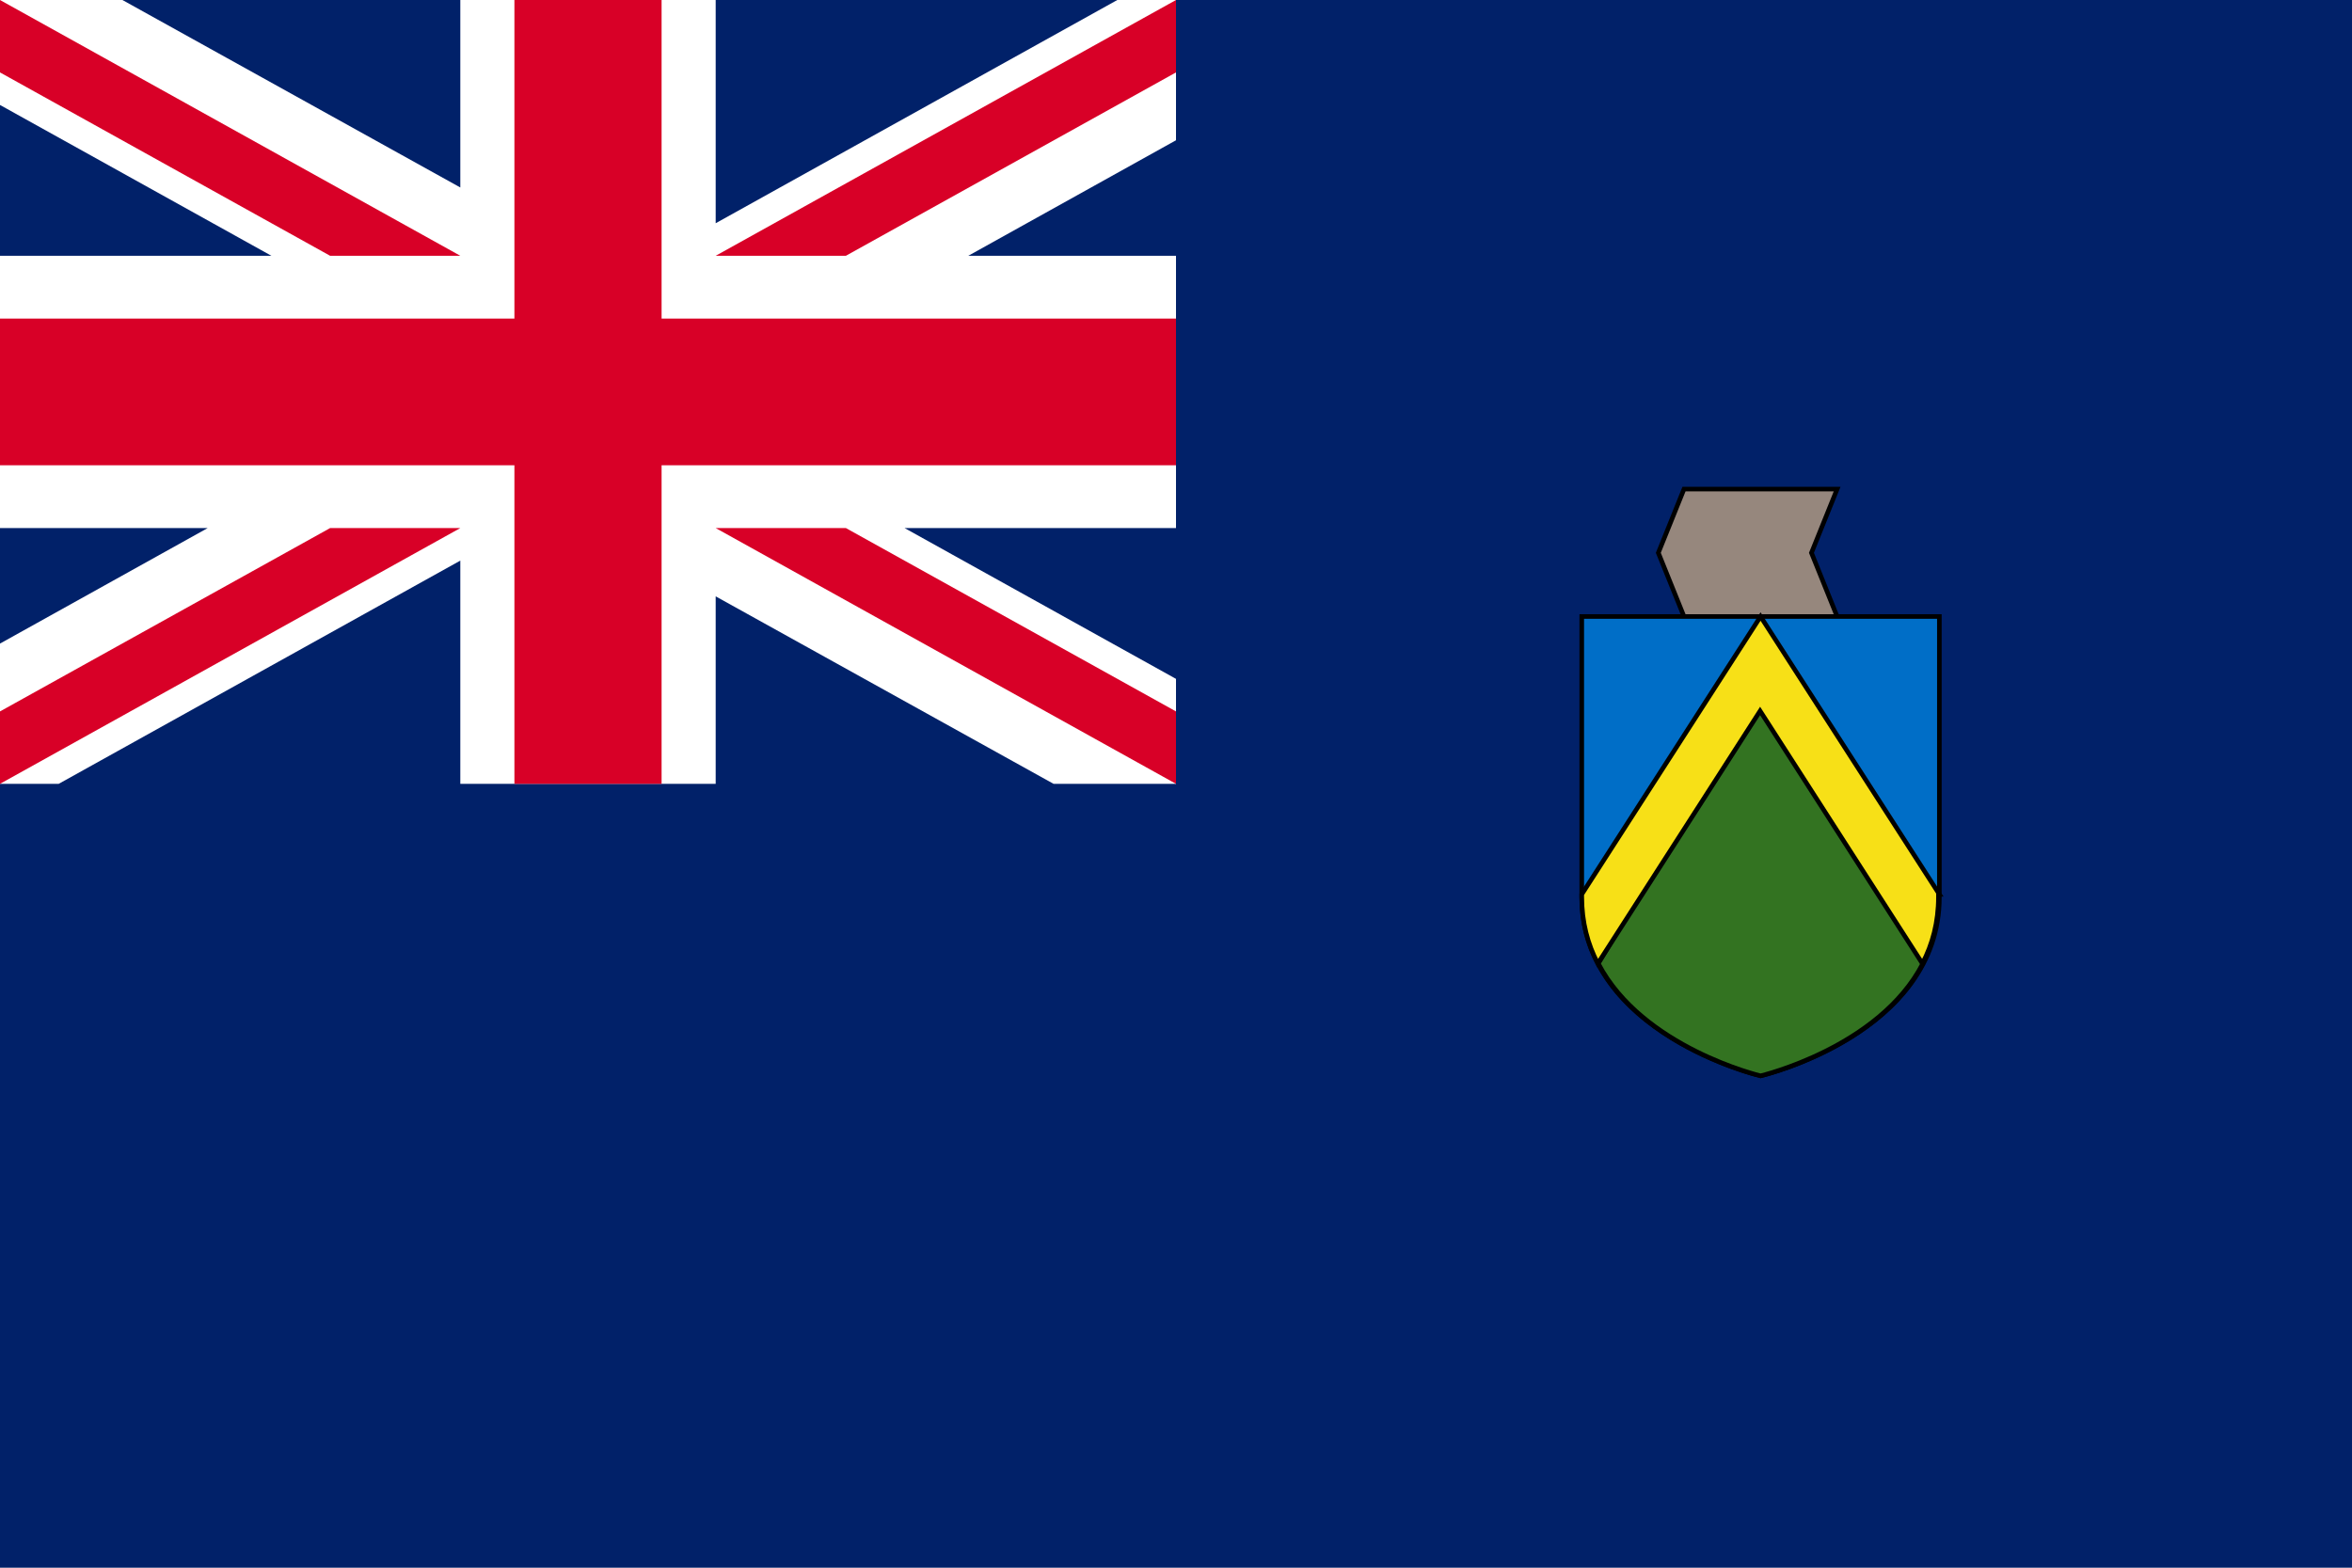
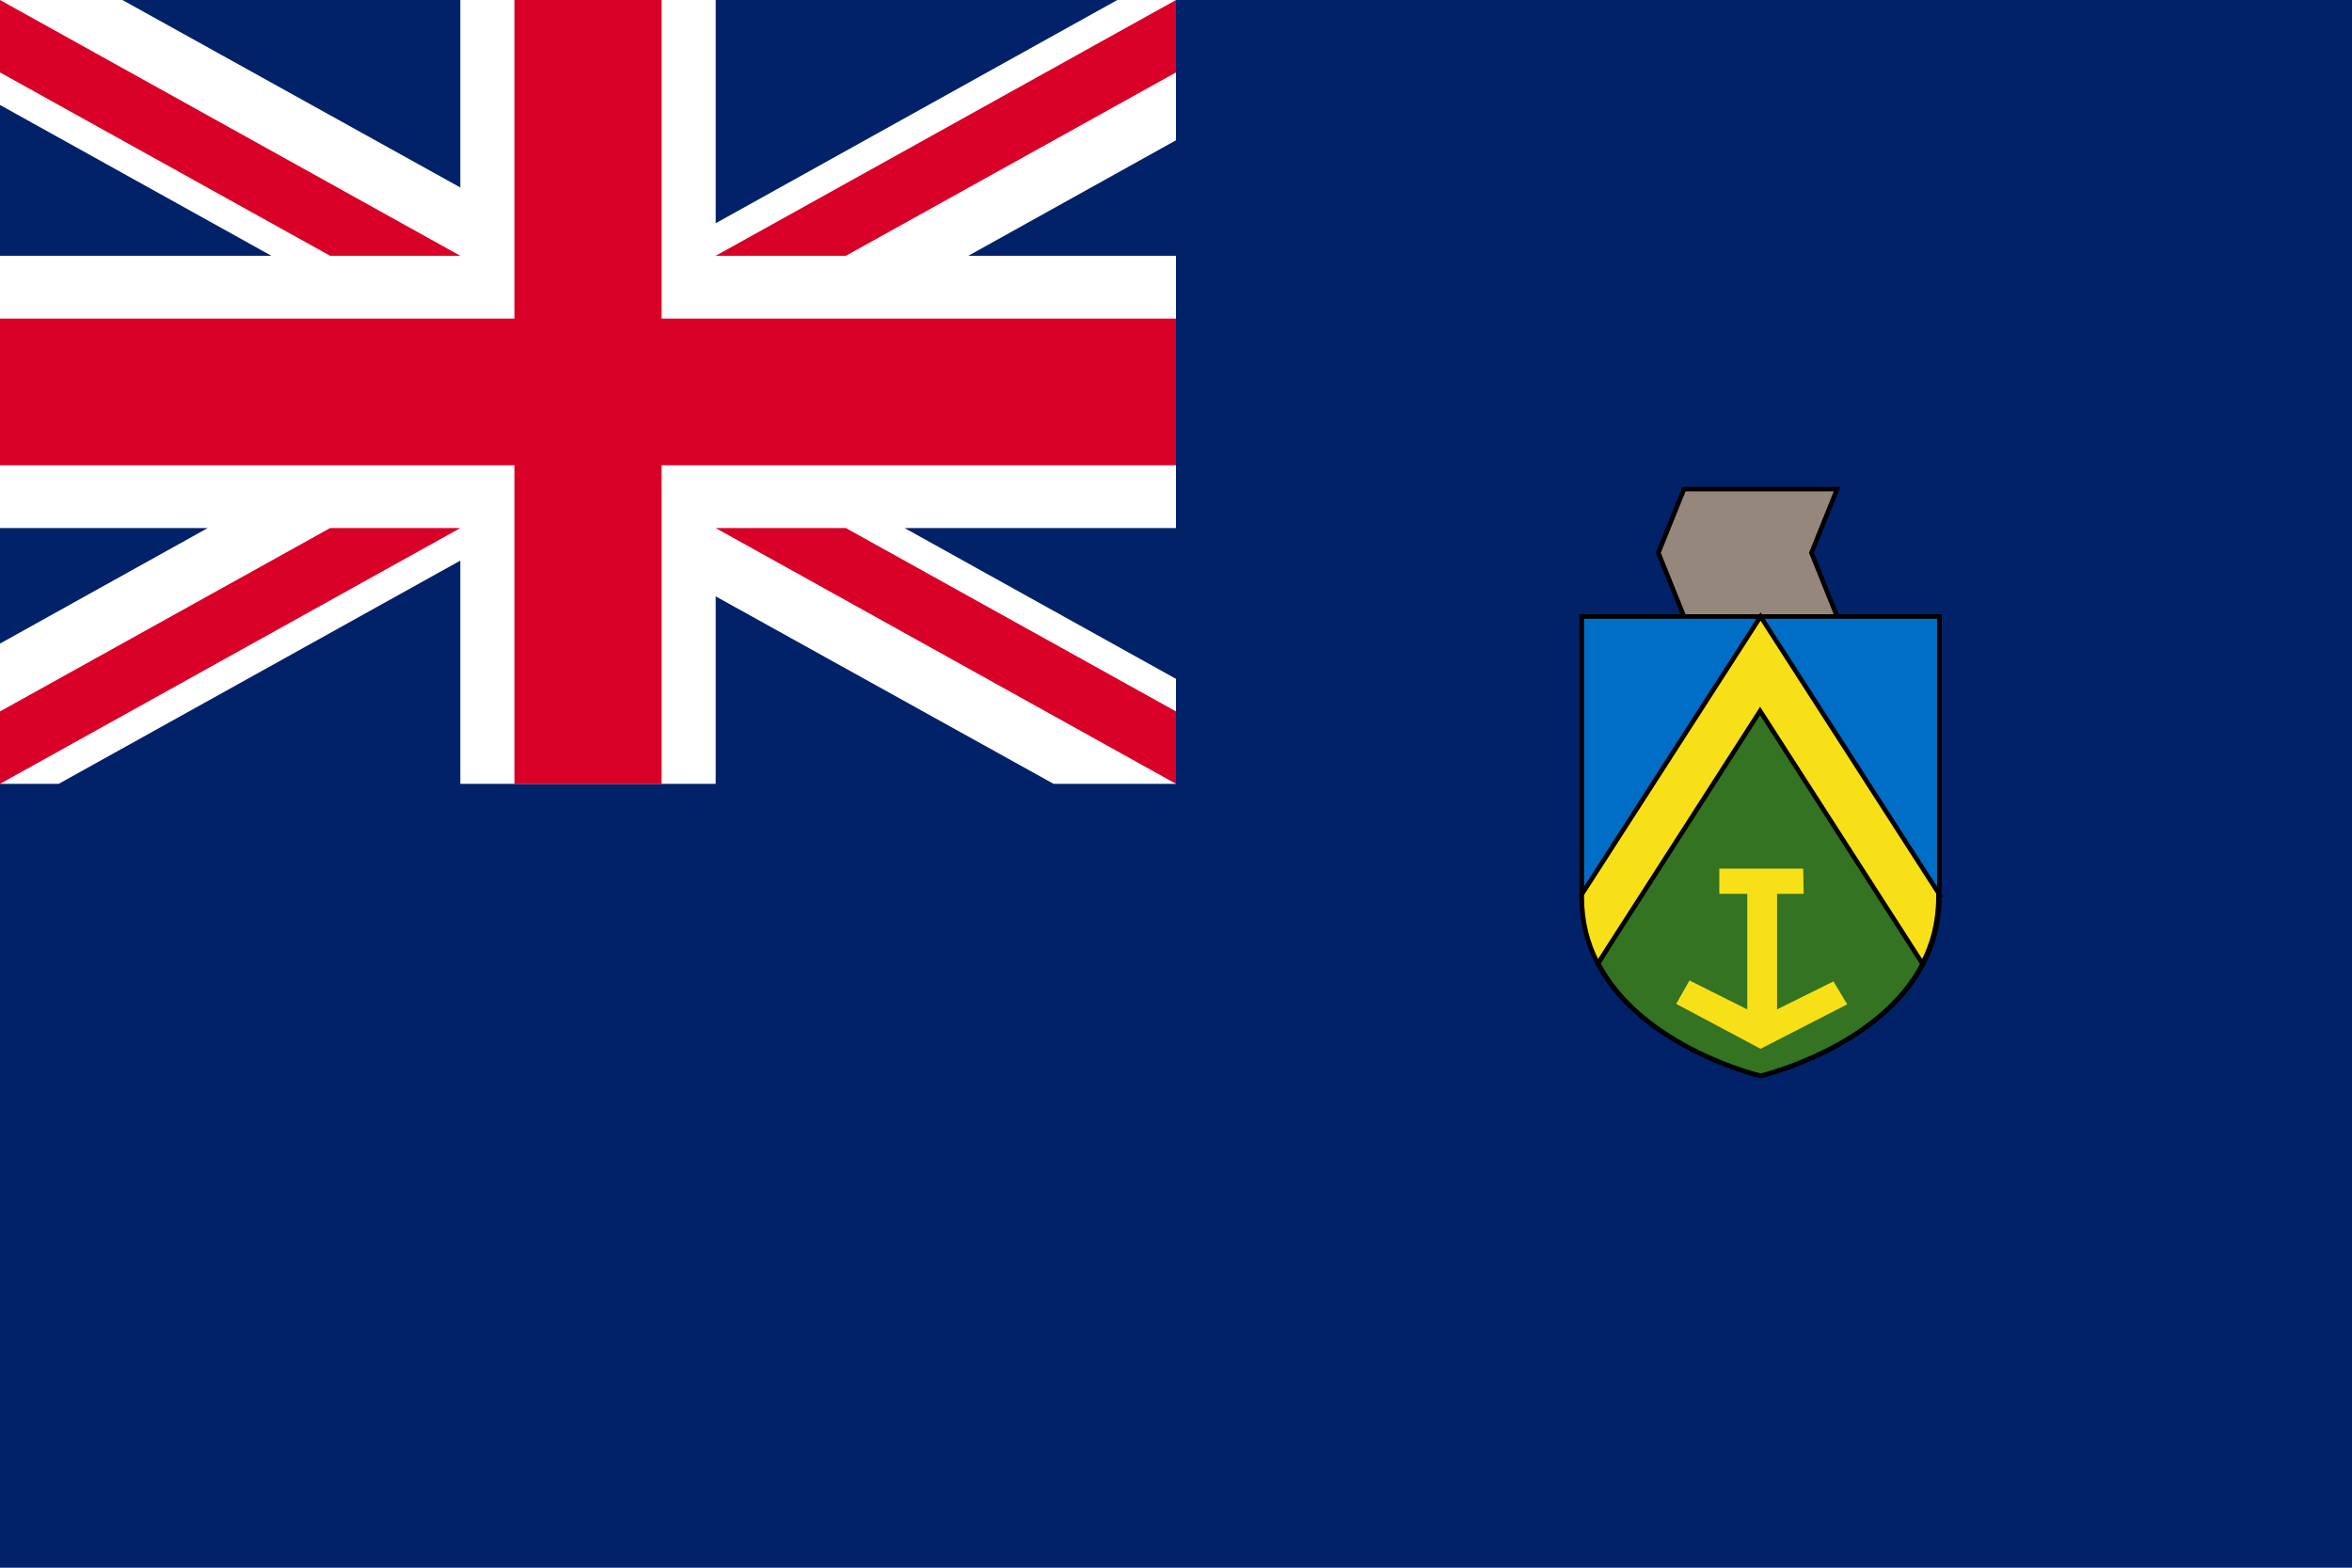
<svg xmlns="http://www.w3.org/2000/svg" viewBox="0 0 513 342">
  <path fill="#012169" d="M0 0h513v342H0z" />
  <g stroke="#000">
    <path fill="#96877d" d="m400.7 134.5-16.7 5.6-16.7-5.6-5.6-13.9 5.6-13.9h33.4l-5.6 13.9z" />
    <path fill="#006ec7" d="M345 134.5v61.2c0 29.8 39 39 39 39s39-9.1 39-39v-61.2h-78z" />
    <path fill="#337321" d="M348.6 210.2c9.6 18.4 35.4 24.5 35.4 24.5s25.9-6.1 35.4-24.5l-35.4-59-35.4 59z" />
    <path fill="#f7e017" d="m423 195.1-39-60.6-39 60.6v.6c0 5.5 1.3 10.3 3.5 14.5l35.4-55.1 35.4 55.1c2.2-4.2 3.5-9 3.5-14.5v-.6z" />
  </g>
  <path fill="#012169" d="M0 0h256.5v171H0z" />
  <g fill="#FFF">
    <path d="M256.5 0v30.6l-45.3 25.2h45.3v59.4h-59.2l59.2 32.9V171h-26.7l-73.7-40.9V171h-55.7v-48.7L12.8 171H0v-30.6l45.3-25.2H0V55.8h59.2L0 22.9V0h26.7l73.7 40.9V0h55.7v48.7L243.7 0z" />
    <path d="M156.1 115.2 256.5 171v-15.8l-72-40zM100.4 55.8 0 0v15.8l72 40z" />
  </g>
  <g fill="#D80027">
    <path d="M144.3 0h-32.1v69.5H0v32h112.2V171h32.1v-69.5h112.2v-32H144.3z" />
    <path d="M156.1 115.2 256.5 171v-15.8l-72-40zM72 115.2l-72 40V171l100.4-55.8zM100.4 55.8 0 0v15.8l72 40zM184.5 55.8l72-40V0L156.1 55.8z" />
  </g>
+   <path fill="#f7e017" d="M375 189.5h18.3l.1 5.5h-5.8v25.2l12.3-6.1 3 5-18.9 9.7-18.4-9.8 2.9-5.1 12.6 6.3V195H375z" />
</svg>
